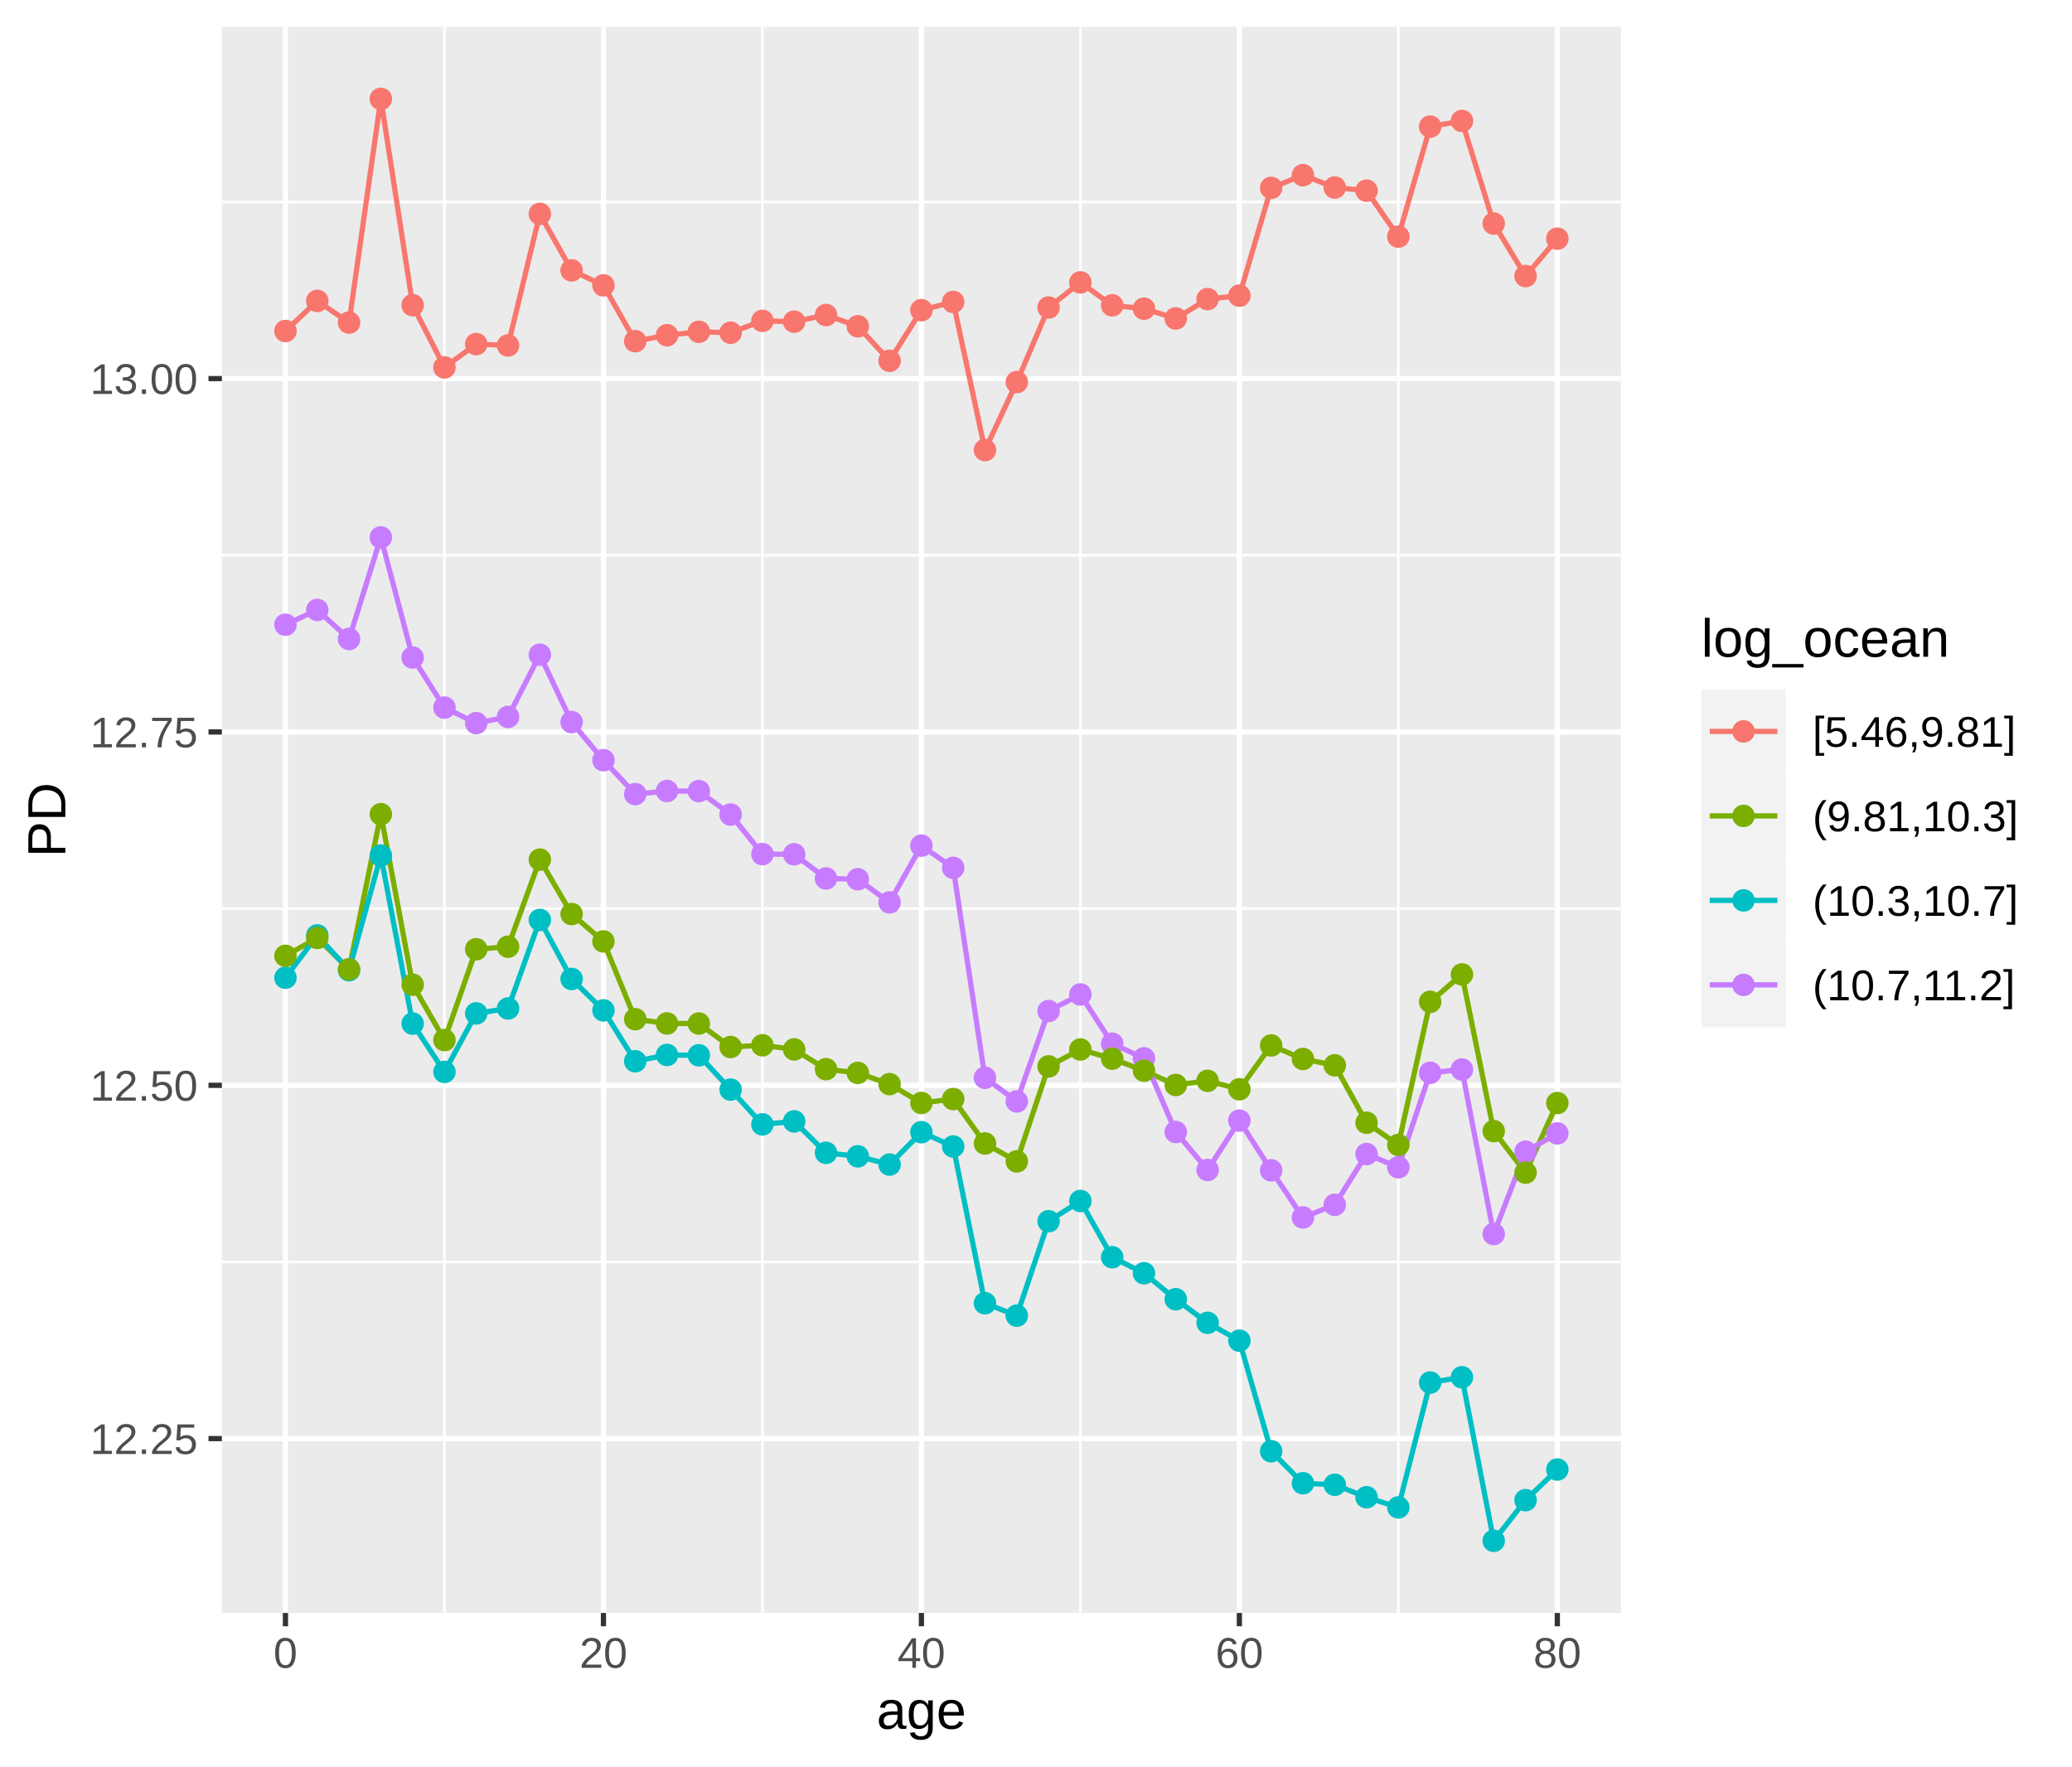
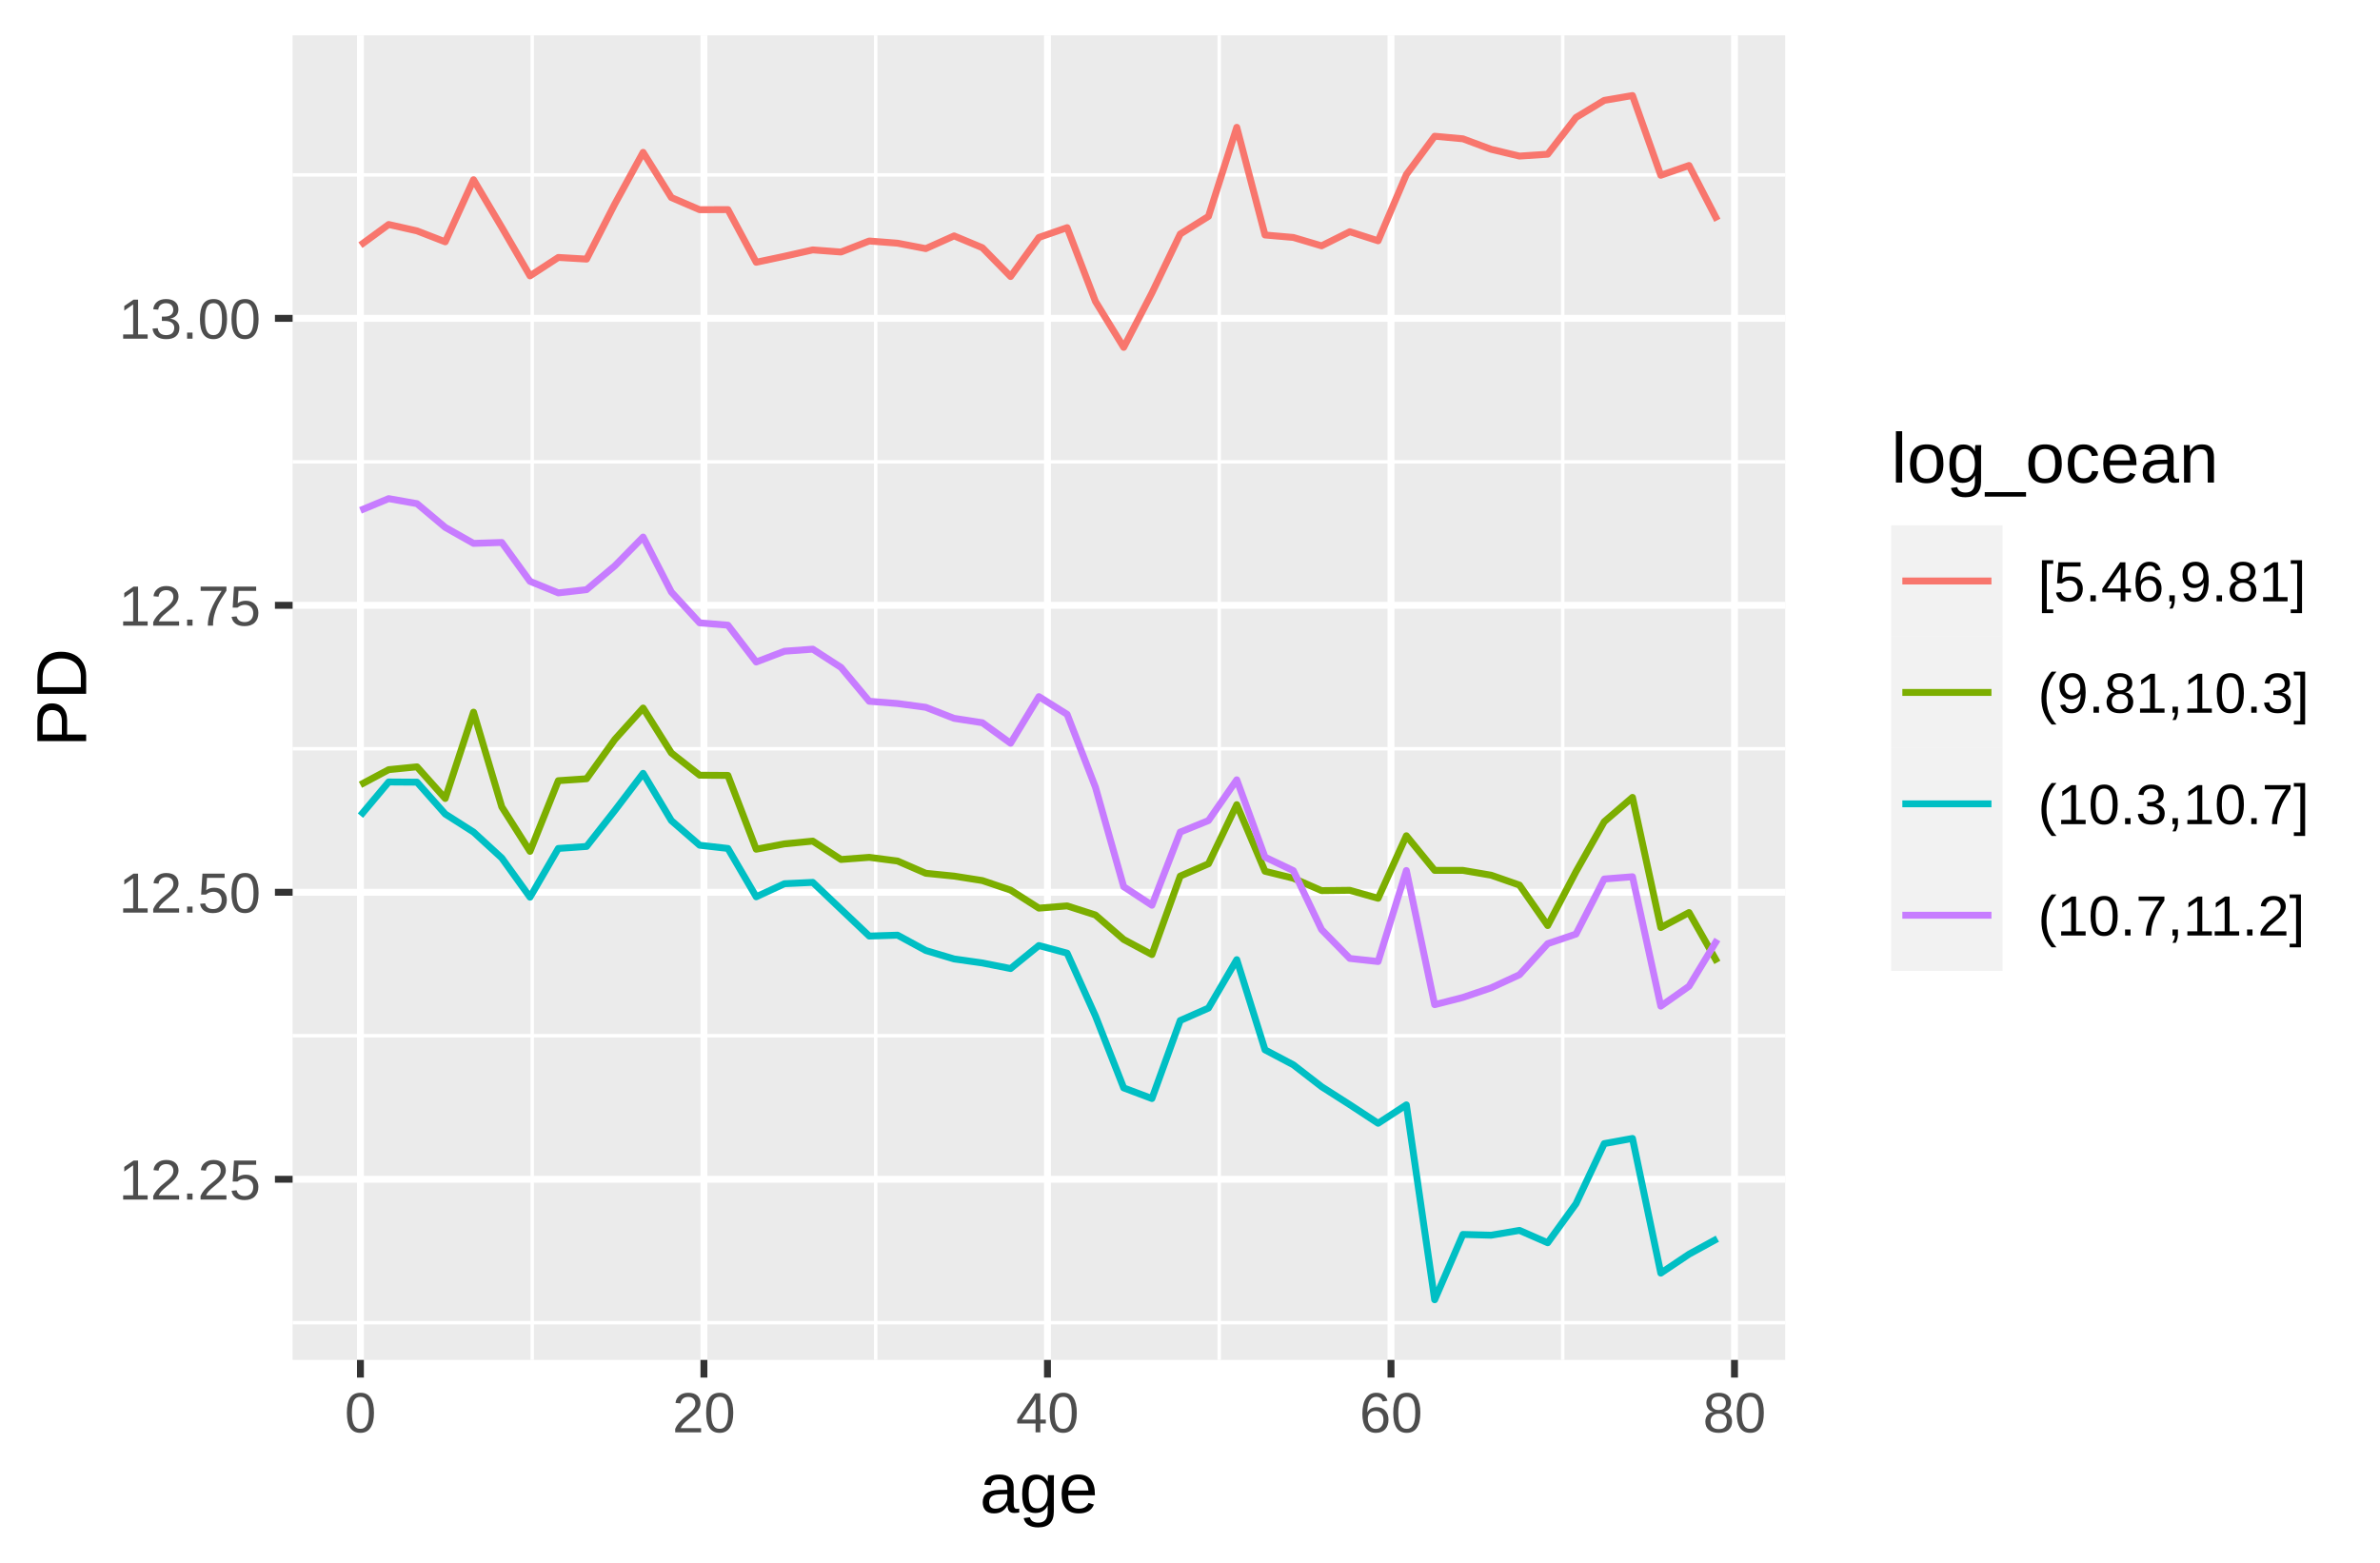
- <svg xmlns="http://www.w3.org/2000/svg" class="svglite" width="423.77pt" height="361.37pt" viewBox="0 0 423.77 361.37">
+ <svg xmlns="http://www.w3.org/2000/svg" class="svglite" width="369.11pt" height="242.43pt" viewBox="0 0 369.11 242.43">
  <defs>
    <style type="text/css">
    .svglite line, .svglite polyline, .svglite polygon, .svglite path, .svglite rect, .svglite circle {
      fill: none;
      stroke: #000000;
      stroke-linecap: round;
      stroke-linejoin: round;
      stroke-miterlimit: 10.00;
    }
    .svglite text {
      white-space: pre;
    }
  </style>
  </defs>
  <rect width="100%" height="100%" style="stroke: none; fill: #FFFFFF;" />
  <defs>
-     <clipPath id="cpMC4wMHw0MjMuNzd8MC4wMHwzNjEuMzc=">
-       <rect x="0.00" y="0.00" width="423.77" height="361.37" />
+     <clipPath id="cpMC4wMHwzNjkuMTF8MC4wMHwyNDIuNDM=">
+       <rect x="0.00" y="0.00" width="369.11" height="242.43" />
    </clipPath>
  </defs>
-   <g clip-path="url(#cpMC4wMHw0MjMuNzd8MC4wMHwzNjEuMzc=)">
-     <rect x="0" y="0.00" width="423.77" height="361.37" style="stroke-width: 1.07; stroke: #FFFFFF; fill: #FFFFFF;" />
+   <g clip-path="url(#cpMC4wMHwzNjkuMTF8MC4wMHwyNDIuNDM=)">
+     <rect x="0" y="0.00" width="369.11" height="242.43" style="stroke-width: 1.07; stroke: #FFFFFF; fill: #FFFFFF;" />
  </g>
  <defs>
-     <clipPath id="cpNDUuMzh8MzMxLjUyfDUuNDh8MzI5Ljg4">
-       <rect x="45.38" y="5.48" width="286.14" height="324.40" />
+     <clipPath id="cpNDUuMzh8Mjc2Ljg2fDUuNDh8MjEwLjkz">
+       <rect x="45.38" y="5.48" width="231.48" height="205.45" />
    </clipPath>
  </defs>
-   <g clip-path="url(#cpNDUuMzh8MzMxLjUyfDUuNDh8MzI5Ljg4)">
-     <rect x="45.38" y="5.48" width="286.14" height="324.40" style="stroke-width: 1.07; stroke: none; fill: #EBEBEB;" />
-     <polyline points="45.38,258.10 331.52,258.10 " style="stroke-width: 0.53; stroke: #FFFFFF; stroke-linecap: butt;" />
-     <polyline points="45.38,185.83 331.52,185.83 " style="stroke-width: 0.53; stroke: #FFFFFF; stroke-linecap: butt;" />
-     <polyline points="45.38,113.56 331.52,113.56 " style="stroke-width: 0.53; stroke: #FFFFFF; stroke-linecap: butt;" />
-     <polyline points="45.38,41.30 331.52,41.30 " style="stroke-width: 0.53; stroke: #FFFFFF; stroke-linecap: butt;" />
-     <polyline points="90.90,329.88 90.90,5.48 " style="stroke-width: 0.53; stroke: #FFFFFF; stroke-linecap: butt;" />
-     <polyline points="155.93,329.88 155.93,5.48 " style="stroke-width: 0.53; stroke: #FFFFFF; stroke-linecap: butt;" />
-     <polyline points="220.96,329.88 220.96,5.48 " style="stroke-width: 0.53; stroke: #FFFFFF; stroke-linecap: butt;" />
-     <polyline points="285.99,329.88 285.99,5.48 " style="stroke-width: 0.53; stroke: #FFFFFF; stroke-linecap: butt;" />
-     <polyline points="45.38,294.23 331.52,294.23 " style="stroke-width: 1.07; stroke: #FFFFFF; stroke-linecap: butt;" />
-     <polyline points="45.38,221.97 331.52,221.97 " style="stroke-width: 1.07; stroke: #FFFFFF; stroke-linecap: butt;" />
-     <polyline points="45.38,149.70 331.52,149.70 " style="stroke-width: 1.07; stroke: #FFFFFF; stroke-linecap: butt;" />
-     <polyline points="45.38,77.43 331.52,77.43 " style="stroke-width: 1.07; stroke: #FFFFFF; stroke-linecap: butt;" />
-     <polyline points="58.38,329.88 58.38,5.48 " style="stroke-width: 1.07; stroke: #FFFFFF; stroke-linecap: butt;" />
-     <polyline points="123.42,329.88 123.42,5.48 " style="stroke-width: 1.07; stroke: #FFFFFF; stroke-linecap: butt;" />
-     <polyline points="188.45,329.88 188.45,5.48 " style="stroke-width: 1.07; stroke: #FFFFFF; stroke-linecap: butt;" />
-     <polyline points="253.48,329.88 253.48,5.48 " style="stroke-width: 1.07; stroke: #FFFFFF; stroke-linecap: butt;" />
-     <polyline points="318.51,329.88 318.51,5.48 " style="stroke-width: 1.07; stroke: #FFFFFF; stroke-linecap: butt;" />
-     <polyline points="58.38,67.70 64.89,61.54 71.39,65.98 77.89,20.22 84.40,62.42 90.90,75.14 97.40,70.37 103.91,70.65 110.41,43.75 116.91,55.30 123.42,58.36 129.92,69.78 136.42,68.56 142.93,67.86 149.43,68.05 155.93,65.62 162.43,65.79 168.94,64.43 175.44,66.73 181.94,73.79 188.45,63.44 194.95,61.75 201.45,92.05 207.96,78.14 214.46,62.89 220.96,57.76 227.47,62.45 233.97,63.13 240.47,65.13 246.98,61.17 253.48,60.47 259.98,38.42 266.48,35.83 272.99,38.35 279.49,38.99 285.99,48.40 292.50,25.90 299.00,24.74 305.50,45.72 312.01,56.46 318.51,48.81 " style="stroke-width: 1.07; stroke: #F8766D; stroke-linecap: butt;" />
-     <polyline points="58.38,195.49 64.89,191.83 71.39,198.23 77.89,166.52 84.40,201.40 90.90,212.72 97.40,194.14 103.91,193.62 110.41,175.81 116.91,186.94 123.42,192.54 129.92,208.45 136.42,209.32 142.93,209.34 149.43,214.14 155.93,213.78 162.43,214.63 168.94,218.67 175.44,219.43 181.94,221.73 188.45,225.58 194.95,224.78 201.45,233.87 207.96,237.53 214.46,218.10 220.96,214.64 227.47,216.52 233.97,218.98 240.47,221.90 246.98,221.05 253.48,222.78 259.98,213.82 266.48,216.58 272.99,217.88 279.49,229.63 285.99,234.16 292.50,204.89 299.00,199.29 305.50,231.34 312.01,239.83 318.51,225.60 " style="stroke-width: 1.07; stroke: #7CAE00; stroke-linecap: butt;" />
-     <polyline points="58.38,199.96 64.89,191.31 71.39,198.44 77.89,174.98 84.40,209.35 90.90,219.23 97.40,207.26 103.91,206.25 110.41,188.15 116.91,200.22 123.42,206.64 129.92,217.05 136.42,215.76 142.93,215.83 149.43,222.85 155.93,229.96 162.43,229.35 168.94,235.78 175.44,236.49 181.94,238.18 188.45,231.56 194.95,234.48 201.45,266.54 207.96,269.08 214.46,249.77 220.96,245.63 227.47,257.13 233.97,260.40 240.47,265.72 246.98,270.55 253.48,274.20 259.98,296.81 266.48,303.36 272.99,303.67 279.49,306.22 285.99,308.30 292.50,282.76 299.00,281.68 305.50,315.13 312.01,306.82 318.51,300.55 " style="stroke-width: 1.07; stroke: #00BFC4; stroke-linecap: butt;" />
-     <polyline points="58.38,127.77 64.89,124.75 71.39,130.68 77.89,109.91 84.40,134.48 90.90,144.72 97.40,147.90 103.91,146.62 110.41,133.90 116.91,147.69 123.42,155.48 129.92,162.41 136.42,161.78 142.93,161.80 149.43,166.59 155.93,174.69 162.43,174.72 168.94,179.66 175.44,179.83 181.94,184.56 188.45,172.96 194.95,177.49 201.45,220.43 207.96,225.26 214.46,206.78 220.96,203.39 227.47,213.46 233.97,216.45 240.47,231.52 246.98,239.29 253.48,229.18 259.98,239.36 266.48,249.00 272.99,246.41 279.49,236.03 285.99,238.73 292.50,219.41 299.00,218.74 305.50,252.38 312.01,235.55 318.51,231.81 " style="stroke-width: 1.07; stroke: #C77CFF; stroke-linecap: butt;" />
-     <circle cx="58.38" cy="127.77" r="1.95" style="stroke-width: 0.71; stroke: #C77CFF; fill: #C77CFF;" />
-     <circle cx="64.89" cy="124.75" r="1.95" style="stroke-width: 0.71; stroke: #C77CFF; fill: #C77CFF;" />
-     <circle cx="71.39" cy="130.68" r="1.95" style="stroke-width: 0.71; stroke: #C77CFF; fill: #C77CFF;" />
-     <circle cx="77.89" cy="109.91" r="1.95" style="stroke-width: 0.71; stroke: #C77CFF; fill: #C77CFF;" />
-     <circle cx="84.40" cy="134.48" r="1.95" style="stroke-width: 0.71; stroke: #C77CFF; fill: #C77CFF;" />
-     <circle cx="90.90" cy="144.72" r="1.95" style="stroke-width: 0.71; stroke: #C77CFF; fill: #C77CFF;" />
-     <circle cx="97.40" cy="147.90" r="1.95" style="stroke-width: 0.71; stroke: #C77CFF; fill: #C77CFF;" />
-     <circle cx="103.91" cy="146.62" r="1.95" style="stroke-width: 0.71; stroke: #C77CFF; fill: #C77CFF;" />
-     <circle cx="110.41" cy="133.90" r="1.95" style="stroke-width: 0.71; stroke: #C77CFF; fill: #C77CFF;" />
-     <circle cx="116.91" cy="147.69" r="1.95" style="stroke-width: 0.71; stroke: #C77CFF; fill: #C77CFF;" />
-     <circle cx="123.42" cy="155.48" r="1.95" style="stroke-width: 0.71; stroke: #C77CFF; fill: #C77CFF;" />
-     <circle cx="129.92" cy="162.41" r="1.95" style="stroke-width: 0.71; stroke: #C77CFF; fill: #C77CFF;" />
-     <circle cx="136.42" cy="161.78" r="1.95" style="stroke-width: 0.71; stroke: #C77CFF; fill: #C77CFF;" />
-     <circle cx="142.93" cy="161.80" r="1.95" style="stroke-width: 0.71; stroke: #C77CFF; fill: #C77CFF;" />
-     <circle cx="149.43" cy="166.59" r="1.95" style="stroke-width: 0.71; stroke: #C77CFF; fill: #C77CFF;" />
-     <circle cx="155.93" cy="174.69" r="1.95" style="stroke-width: 0.71; stroke: #C77CFF; fill: #C77CFF;" />
-     <circle cx="162.43" cy="174.72" r="1.95" style="stroke-width: 0.71; stroke: #C77CFF; fill: #C77CFF;" />
-     <circle cx="168.94" cy="179.66" r="1.95" style="stroke-width: 0.71; stroke: #C77CFF; fill: #C77CFF;" />
-     <circle cx="175.44" cy="179.83" r="1.95" style="stroke-width: 0.71; stroke: #C77CFF; fill: #C77CFF;" />
-     <circle cx="181.94" cy="184.56" r="1.95" style="stroke-width: 0.71; stroke: #C77CFF; fill: #C77CFF;" />
-     <circle cx="188.45" cy="172.96" r="1.95" style="stroke-width: 0.71; stroke: #C77CFF; fill: #C77CFF;" />
-     <circle cx="194.95" cy="177.49" r="1.95" style="stroke-width: 0.71; stroke: #C77CFF; fill: #C77CFF;" />
-     <circle cx="201.45" cy="220.43" r="1.95" style="stroke-width: 0.71; stroke: #C77CFF; fill: #C77CFF;" />
-     <circle cx="207.96" cy="225.26" r="1.95" style="stroke-width: 0.71; stroke: #C77CFF; fill: #C77CFF;" />
-     <circle cx="214.46" cy="206.78" r="1.95" style="stroke-width: 0.71; stroke: #C77CFF; fill: #C77CFF;" />
-     <circle cx="220.96" cy="203.39" r="1.95" style="stroke-width: 0.71; stroke: #C77CFF; fill: #C77CFF;" />
-     <circle cx="227.47" cy="213.46" r="1.95" style="stroke-width: 0.71; stroke: #C77CFF; fill: #C77CFF;" />
-     <circle cx="233.97" cy="216.45" r="1.95" style="stroke-width: 0.71; stroke: #C77CFF; fill: #C77CFF;" />
-     <circle cx="240.47" cy="231.52" r="1.95" style="stroke-width: 0.71; stroke: #C77CFF; fill: #C77CFF;" />
-     <circle cx="246.98" cy="239.29" r="1.95" style="stroke-width: 0.71; stroke: #C77CFF; fill: #C77CFF;" />
-     <circle cx="253.48" cy="229.18" r="1.95" style="stroke-width: 0.71; stroke: #C77CFF; fill: #C77CFF;" />
-     <circle cx="259.98" cy="239.36" r="1.95" style="stroke-width: 0.71; stroke: #C77CFF; fill: #C77CFF;" />
-     <circle cx="266.48" cy="249.00" r="1.95" style="stroke-width: 0.71; stroke: #C77CFF; fill: #C77CFF;" />
-     <circle cx="272.99" cy="246.41" r="1.95" style="stroke-width: 0.71; stroke: #C77CFF; fill: #C77CFF;" />
-     <circle cx="279.49" cy="236.03" r="1.95" style="stroke-width: 0.71; stroke: #C77CFF; fill: #C77CFF;" />
-     <circle cx="285.99" cy="238.73" r="1.95" style="stroke-width: 0.71; stroke: #C77CFF; fill: #C77CFF;" />
-     <circle cx="292.50" cy="219.41" r="1.95" style="stroke-width: 0.71; stroke: #C77CFF; fill: #C77CFF;" />
-     <circle cx="299.00" cy="218.74" r="1.95" style="stroke-width: 0.71; stroke: #C77CFF; fill: #C77CFF;" />
-     <circle cx="305.50" cy="252.38" r="1.95" style="stroke-width: 0.71; stroke: #C77CFF; fill: #C77CFF;" />
-     <circle cx="312.01" cy="235.55" r="1.95" style="stroke-width: 0.71; stroke: #C77CFF; fill: #C77CFF;" />
-     <circle cx="318.51" cy="231.81" r="1.95" style="stroke-width: 0.71; stroke: #C77CFF; fill: #C77CFF;" />
-     <circle cx="58.38" cy="199.96" r="1.95" style="stroke-width: 0.71; stroke: #00BFC4; fill: #00BFC4;" />
-     <circle cx="64.89" cy="191.31" r="1.95" style="stroke-width: 0.71; stroke: #00BFC4; fill: #00BFC4;" />
-     <circle cx="71.39" cy="198.44" r="1.95" style="stroke-width: 0.71; stroke: #00BFC4; fill: #00BFC4;" />
-     <circle cx="77.89" cy="174.98" r="1.95" style="stroke-width: 0.71; stroke: #00BFC4; fill: #00BFC4;" />
-     <circle cx="84.40" cy="209.35" r="1.95" style="stroke-width: 0.71; stroke: #00BFC4; fill: #00BFC4;" />
-     <circle cx="90.90" cy="219.23" r="1.95" style="stroke-width: 0.71; stroke: #00BFC4; fill: #00BFC4;" />
-     <circle cx="97.40" cy="207.26" r="1.95" style="stroke-width: 0.71; stroke: #00BFC4; fill: #00BFC4;" />
-     <circle cx="103.91" cy="206.25" r="1.95" style="stroke-width: 0.71; stroke: #00BFC4; fill: #00BFC4;" />
-     <circle cx="110.41" cy="188.15" r="1.95" style="stroke-width: 0.71; stroke: #00BFC4; fill: #00BFC4;" />
-     <circle cx="116.91" cy="200.22" r="1.95" style="stroke-width: 0.71; stroke: #00BFC4; fill: #00BFC4;" />
-     <circle cx="123.42" cy="206.64" r="1.95" style="stroke-width: 0.71; stroke: #00BFC4; fill: #00BFC4;" />
-     <circle cx="129.92" cy="217.05" r="1.95" style="stroke-width: 0.71; stroke: #00BFC4; fill: #00BFC4;" />
-     <circle cx="136.42" cy="215.76" r="1.95" style="stroke-width: 0.71; stroke: #00BFC4; fill: #00BFC4;" />
-     <circle cx="142.93" cy="215.83" r="1.95" style="stroke-width: 0.71; stroke: #00BFC4; fill: #00BFC4;" />
-     <circle cx="149.43" cy="222.85" r="1.95" style="stroke-width: 0.71; stroke: #00BFC4; fill: #00BFC4;" />
-     <circle cx="155.93" cy="229.96" r="1.95" style="stroke-width: 0.71; stroke: #00BFC4; fill: #00BFC4;" />
-     <circle cx="162.43" cy="229.35" r="1.95" style="stroke-width: 0.71; stroke: #00BFC4; fill: #00BFC4;" />
-     <circle cx="168.94" cy="235.78" r="1.95" style="stroke-width: 0.71; stroke: #00BFC4; fill: #00BFC4;" />
-     <circle cx="175.44" cy="236.49" r="1.95" style="stroke-width: 0.71; stroke: #00BFC4; fill: #00BFC4;" />
-     <circle cx="181.94" cy="238.18" r="1.95" style="stroke-width: 0.71; stroke: #00BFC4; fill: #00BFC4;" />
-     <circle cx="188.45" cy="231.56" r="1.95" style="stroke-width: 0.71; stroke: #00BFC4; fill: #00BFC4;" />
-     <circle cx="194.95" cy="234.48" r="1.95" style="stroke-width: 0.71; stroke: #00BFC4; fill: #00BFC4;" />
-     <circle cx="201.45" cy="266.54" r="1.95" style="stroke-width: 0.71; stroke: #00BFC4; fill: #00BFC4;" />
-     <circle cx="207.96" cy="269.08" r="1.95" style="stroke-width: 0.71; stroke: #00BFC4; fill: #00BFC4;" />
-     <circle cx="214.46" cy="249.77" r="1.95" style="stroke-width: 0.71; stroke: #00BFC4; fill: #00BFC4;" />
-     <circle cx="220.96" cy="245.63" r="1.95" style="stroke-width: 0.71; stroke: #00BFC4; fill: #00BFC4;" />
-     <circle cx="227.47" cy="257.13" r="1.95" style="stroke-width: 0.71; stroke: #00BFC4; fill: #00BFC4;" />
-     <circle cx="233.97" cy="260.40" r="1.95" style="stroke-width: 0.71; stroke: #00BFC4; fill: #00BFC4;" />
-     <circle cx="240.47" cy="265.72" r="1.95" style="stroke-width: 0.71; stroke: #00BFC4; fill: #00BFC4;" />
-     <circle cx="246.98" cy="270.55" r="1.95" style="stroke-width: 0.71; stroke: #00BFC4; fill: #00BFC4;" />
-     <circle cx="253.48" cy="274.20" r="1.95" style="stroke-width: 0.71; stroke: #00BFC4; fill: #00BFC4;" />
-     <circle cx="259.98" cy="296.81" r="1.95" style="stroke-width: 0.71; stroke: #00BFC4; fill: #00BFC4;" />
-     <circle cx="266.48" cy="303.36" r="1.95" style="stroke-width: 0.71; stroke: #00BFC4; fill: #00BFC4;" />
-     <circle cx="272.99" cy="303.67" r="1.95" style="stroke-width: 0.71; stroke: #00BFC4; fill: #00BFC4;" />
-     <circle cx="279.49" cy="306.22" r="1.95" style="stroke-width: 0.71; stroke: #00BFC4; fill: #00BFC4;" />
-     <circle cx="285.99" cy="308.30" r="1.95" style="stroke-width: 0.71; stroke: #00BFC4; fill: #00BFC4;" />
-     <circle cx="292.50" cy="282.76" r="1.95" style="stroke-width: 0.71; stroke: #00BFC4; fill: #00BFC4;" />
-     <circle cx="299.00" cy="281.68" r="1.95" style="stroke-width: 0.71; stroke: #00BFC4; fill: #00BFC4;" />
-     <circle cx="305.50" cy="315.13" r="1.95" style="stroke-width: 0.71; stroke: #00BFC4; fill: #00BFC4;" />
-     <circle cx="312.01" cy="306.82" r="1.95" style="stroke-width: 0.71; stroke: #00BFC4; fill: #00BFC4;" />
-     <circle cx="318.51" cy="300.55" r="1.95" style="stroke-width: 0.71; stroke: #00BFC4; fill: #00BFC4;" />
-     <circle cx="58.38" cy="67.70" r="1.95" style="stroke-width: 0.71; stroke: #F8766D; fill: #F8766D;" />
-     <circle cx="64.89" cy="61.54" r="1.95" style="stroke-width: 0.71; stroke: #F8766D; fill: #F8766D;" />
-     <circle cx="71.39" cy="65.98" r="1.95" style="stroke-width: 0.71; stroke: #F8766D; fill: #F8766D;" />
-     <circle cx="77.89" cy="20.22" r="1.95" style="stroke-width: 0.71; stroke: #F8766D; fill: #F8766D;" />
-     <circle cx="84.40" cy="62.42" r="1.95" style="stroke-width: 0.71; stroke: #F8766D; fill: #F8766D;" />
-     <circle cx="90.90" cy="75.14" r="1.95" style="stroke-width: 0.71; stroke: #F8766D; fill: #F8766D;" />
-     <circle cx="97.40" cy="70.37" r="1.95" style="stroke-width: 0.71; stroke: #F8766D; fill: #F8766D;" />
-     <circle cx="103.91" cy="70.65" r="1.95" style="stroke-width: 0.71; stroke: #F8766D; fill: #F8766D;" />
-     <circle cx="110.41" cy="43.75" r="1.95" style="stroke-width: 0.71; stroke: #F8766D; fill: #F8766D;" />
-     <circle cx="116.91" cy="55.30" r="1.95" style="stroke-width: 0.71; stroke: #F8766D; fill: #F8766D;" />
-     <circle cx="123.42" cy="58.36" r="1.95" style="stroke-width: 0.71; stroke: #F8766D; fill: #F8766D;" />
-     <circle cx="129.92" cy="69.78" r="1.95" style="stroke-width: 0.71; stroke: #F8766D; fill: #F8766D;" />
-     <circle cx="136.42" cy="68.56" r="1.95" style="stroke-width: 0.71; stroke: #F8766D; fill: #F8766D;" />
-     <circle cx="142.93" cy="67.86" r="1.95" style="stroke-width: 0.71; stroke: #F8766D; fill: #F8766D;" />
-     <circle cx="149.43" cy="68.05" r="1.95" style="stroke-width: 0.71; stroke: #F8766D; fill: #F8766D;" />
-     <circle cx="155.93" cy="65.62" r="1.95" style="stroke-width: 0.71; stroke: #F8766D; fill: #F8766D;" />
-     <circle cx="162.43" cy="65.79" r="1.95" style="stroke-width: 0.71; stroke: #F8766D; fill: #F8766D;" />
-     <circle cx="168.94" cy="64.43" r="1.95" style="stroke-width: 0.71; stroke: #F8766D; fill: #F8766D;" />
-     <circle cx="175.44" cy="66.73" r="1.95" style="stroke-width: 0.71; stroke: #F8766D; fill: #F8766D;" />
-     <circle cx="181.94" cy="73.79" r="1.95" style="stroke-width: 0.71; stroke: #F8766D; fill: #F8766D;" />
-     <circle cx="188.45" cy="63.44" r="1.95" style="stroke-width: 0.71; stroke: #F8766D; fill: #F8766D;" />
-     <circle cx="194.95" cy="61.75" r="1.95" style="stroke-width: 0.71; stroke: #F8766D; fill: #F8766D;" />
-     <circle cx="201.45" cy="92.05" r="1.95" style="stroke-width: 0.71; stroke: #F8766D; fill: #F8766D;" />
-     <circle cx="207.96" cy="78.14" r="1.95" style="stroke-width: 0.71; stroke: #F8766D; fill: #F8766D;" />
-     <circle cx="214.46" cy="62.89" r="1.95" style="stroke-width: 0.71; stroke: #F8766D; fill: #F8766D;" />
-     <circle cx="220.96" cy="57.76" r="1.95" style="stroke-width: 0.71; stroke: #F8766D; fill: #F8766D;" />
-     <circle cx="227.47" cy="62.45" r="1.95" style="stroke-width: 0.71; stroke: #F8766D; fill: #F8766D;" />
-     <circle cx="233.97" cy="63.13" r="1.95" style="stroke-width: 0.71; stroke: #F8766D; fill: #F8766D;" />
-     <circle cx="240.47" cy="65.13" r="1.95" style="stroke-width: 0.71; stroke: #F8766D; fill: #F8766D;" />
-     <circle cx="246.98" cy="61.17" r="1.95" style="stroke-width: 0.71; stroke: #F8766D; fill: #F8766D;" />
-     <circle cx="253.48" cy="60.47" r="1.95" style="stroke-width: 0.71; stroke: #F8766D; fill: #F8766D;" />
-     <circle cx="259.98" cy="38.42" r="1.95" style="stroke-width: 0.71; stroke: #F8766D; fill: #F8766D;" />
-     <circle cx="266.48" cy="35.83" r="1.95" style="stroke-width: 0.71; stroke: #F8766D; fill: #F8766D;" />
-     <circle cx="272.99" cy="38.35" r="1.95" style="stroke-width: 0.71; stroke: #F8766D; fill: #F8766D;" />
-     <circle cx="279.49" cy="38.99" r="1.95" style="stroke-width: 0.71; stroke: #F8766D; fill: #F8766D;" />
-     <circle cx="285.99" cy="48.40" r="1.95" style="stroke-width: 0.71; stroke: #F8766D; fill: #F8766D;" />
-     <circle cx="292.50" cy="25.90" r="1.95" style="stroke-width: 0.71; stroke: #F8766D; fill: #F8766D;" />
-     <circle cx="299.00" cy="24.74" r="1.95" style="stroke-width: 0.71; stroke: #F8766D; fill: #F8766D;" />
-     <circle cx="305.50" cy="45.72" r="1.95" style="stroke-width: 0.71; stroke: #F8766D; fill: #F8766D;" />
-     <circle cx="312.01" cy="56.46" r="1.95" style="stroke-width: 0.71; stroke: #F8766D; fill: #F8766D;" />
-     <circle cx="318.51" cy="48.81" r="1.95" style="stroke-width: 0.71; stroke: #F8766D; fill: #F8766D;" />
-     <circle cx="58.38" cy="195.49" r="1.95" style="stroke-width: 0.71; stroke: #7CAE00; fill: #7CAE00;" />
-     <circle cx="64.89" cy="191.83" r="1.95" style="stroke-width: 0.71; stroke: #7CAE00; fill: #7CAE00;" />
-     <circle cx="71.39" cy="198.23" r="1.95" style="stroke-width: 0.71; stroke: #7CAE00; fill: #7CAE00;" />
-     <circle cx="77.89" cy="166.52" r="1.95" style="stroke-width: 0.71; stroke: #7CAE00; fill: #7CAE00;" />
-     <circle cx="84.40" cy="201.40" r="1.95" style="stroke-width: 0.71; stroke: #7CAE00; fill: #7CAE00;" />
-     <circle cx="90.90" cy="212.72" r="1.95" style="stroke-width: 0.71; stroke: #7CAE00; fill: #7CAE00;" />
-     <circle cx="97.40" cy="194.14" r="1.95" style="stroke-width: 0.71; stroke: #7CAE00; fill: #7CAE00;" />
-     <circle cx="103.91" cy="193.62" r="1.95" style="stroke-width: 0.71; stroke: #7CAE00; fill: #7CAE00;" />
-     <circle cx="110.41" cy="175.81" r="1.95" style="stroke-width: 0.71; stroke: #7CAE00; fill: #7CAE00;" />
-     <circle cx="116.91" cy="186.94" r="1.95" style="stroke-width: 0.71; stroke: #7CAE00; fill: #7CAE00;" />
-     <circle cx="123.42" cy="192.54" r="1.95" style="stroke-width: 0.71; stroke: #7CAE00; fill: #7CAE00;" />
-     <circle cx="129.92" cy="208.45" r="1.95" style="stroke-width: 0.71; stroke: #7CAE00; fill: #7CAE00;" />
-     <circle cx="136.42" cy="209.32" r="1.95" style="stroke-width: 0.71; stroke: #7CAE00; fill: #7CAE00;" />
-     <circle cx="142.93" cy="209.34" r="1.95" style="stroke-width: 0.71; stroke: #7CAE00; fill: #7CAE00;" />
-     <circle cx="149.43" cy="214.14" r="1.95" style="stroke-width: 0.71; stroke: #7CAE00; fill: #7CAE00;" />
-     <circle cx="155.93" cy="213.78" r="1.95" style="stroke-width: 0.71; stroke: #7CAE00; fill: #7CAE00;" />
-     <circle cx="162.43" cy="214.63" r="1.95" style="stroke-width: 0.71; stroke: #7CAE00; fill: #7CAE00;" />
-     <circle cx="168.94" cy="218.67" r="1.95" style="stroke-width: 0.71; stroke: #7CAE00; fill: #7CAE00;" />
-     <circle cx="175.44" cy="219.43" r="1.95" style="stroke-width: 0.71; stroke: #7CAE00; fill: #7CAE00;" />
-     <circle cx="181.94" cy="221.73" r="1.95" style="stroke-width: 0.71; stroke: #7CAE00; fill: #7CAE00;" />
-     <circle cx="188.45" cy="225.58" r="1.95" style="stroke-width: 0.71; stroke: #7CAE00; fill: #7CAE00;" />
-     <circle cx="194.95" cy="224.78" r="1.95" style="stroke-width: 0.71; stroke: #7CAE00; fill: #7CAE00;" />
-     <circle cx="201.45" cy="233.87" r="1.95" style="stroke-width: 0.71; stroke: #7CAE00; fill: #7CAE00;" />
-     <circle cx="207.96" cy="237.53" r="1.95" style="stroke-width: 0.71; stroke: #7CAE00; fill: #7CAE00;" />
-     <circle cx="214.46" cy="218.10" r="1.95" style="stroke-width: 0.71; stroke: #7CAE00; fill: #7CAE00;" />
-     <circle cx="220.96" cy="214.64" r="1.95" style="stroke-width: 0.71; stroke: #7CAE00; fill: #7CAE00;" />
-     <circle cx="227.47" cy="216.52" r="1.95" style="stroke-width: 0.71; stroke: #7CAE00; fill: #7CAE00;" />
-     <circle cx="233.97" cy="218.98" r="1.95" style="stroke-width: 0.71; stroke: #7CAE00; fill: #7CAE00;" />
-     <circle cx="240.47" cy="221.90" r="1.95" style="stroke-width: 0.71; stroke: #7CAE00; fill: #7CAE00;" />
-     <circle cx="246.98" cy="221.05" r="1.95" style="stroke-width: 0.71; stroke: #7CAE00; fill: #7CAE00;" />
-     <circle cx="253.48" cy="222.78" r="1.95" style="stroke-width: 0.71; stroke: #7CAE00; fill: #7CAE00;" />
-     <circle cx="259.98" cy="213.82" r="1.95" style="stroke-width: 0.71; stroke: #7CAE00; fill: #7CAE00;" />
-     <circle cx="266.48" cy="216.58" r="1.95" style="stroke-width: 0.71; stroke: #7CAE00; fill: #7CAE00;" />
-     <circle cx="272.99" cy="217.88" r="1.95" style="stroke-width: 0.71; stroke: #7CAE00; fill: #7CAE00;" />
-     <circle cx="279.49" cy="229.63" r="1.95" style="stroke-width: 0.71; stroke: #7CAE00; fill: #7CAE00;" />
-     <circle cx="285.99" cy="234.16" r="1.95" style="stroke-width: 0.71; stroke: #7CAE00; fill: #7CAE00;" />
-     <circle cx="292.50" cy="204.89" r="1.95" style="stroke-width: 0.71; stroke: #7CAE00; fill: #7CAE00;" />
-     <circle cx="299.00" cy="199.29" r="1.95" style="stroke-width: 0.71; stroke: #7CAE00; fill: #7CAE00;" />
-     <circle cx="305.50" cy="231.34" r="1.95" style="stroke-width: 0.71; stroke: #7CAE00; fill: #7CAE00;" />
-     <circle cx="312.01" cy="239.83" r="1.95" style="stroke-width: 0.71; stroke: #7CAE00; fill: #7CAE00;" />
-     <circle cx="318.51" cy="225.60" r="1.95" style="stroke-width: 0.71; stroke: #7CAE00; fill: #7CAE00;" />
+   <g clip-path="url(#cpNDUuMzh8Mjc2Ljg2fDUuNDh8MjEwLjkz)">
+     <rect x="45.38" y="5.48" width="231.48" height="205.45" style="stroke-width: 1.07; stroke: none; fill: #EBEBEB;" />
+     <polyline points="45.38,205.16 276.86,205.16 " style="stroke-width: 0.53; stroke: #FFFFFF; stroke-linecap: butt;" />
+     <polyline points="45.38,160.65 276.86,160.65 " style="stroke-width: 0.53; stroke: #FFFFFF; stroke-linecap: butt;" />
+     <polyline points="45.38,116.14 276.86,116.14 " style="stroke-width: 0.53; stroke: #FFFFFF; stroke-linecap: butt;" />
+     <polyline points="45.38,71.64 276.86,71.64 " style="stroke-width: 0.53; stroke: #FFFFFF; stroke-linecap: butt;" />
+     <polyline points="45.38,27.13 276.86,27.13 " style="stroke-width: 0.53; stroke: #FFFFFF; stroke-linecap: butt;" />
+     <polyline points="82.54,210.93 82.54,5.48 " style="stroke-width: 0.53; stroke: #FFFFFF; stroke-linecap: butt;" />
+     <polyline points="135.81,210.93 135.81,5.48 " style="stroke-width: 0.53; stroke: #FFFFFF; stroke-linecap: butt;" />
+     <polyline points="189.09,210.93 189.09,5.48 " style="stroke-width: 0.53; stroke: #FFFFFF; stroke-linecap: butt;" />
+     <polyline points="242.36,210.93 242.36,5.48 " style="stroke-width: 0.53; stroke: #FFFFFF; stroke-linecap: butt;" />
+     <polyline points="45.38,182.91 276.86,182.91 " style="stroke-width: 1.07; stroke: #FFFFFF; stroke-linecap: butt;" />
+     <polyline points="45.38,138.40 276.86,138.40 " style="stroke-width: 1.07; stroke: #FFFFFF; stroke-linecap: butt;" />
+     <polyline points="45.38,93.89 276.86,93.89 " style="stroke-width: 1.07; stroke: #FFFFFF; stroke-linecap: butt;" />
+     <polyline points="45.38,49.38 276.86,49.38 " style="stroke-width: 1.07; stroke: #FFFFFF; stroke-linecap: butt;" />
+     <polyline points="55.90,210.93 55.90,5.48 " style="stroke-width: 1.07; stroke: #FFFFFF; stroke-linecap: butt;" />
+     <polyline points="109.17,210.93 109.17,5.48 " style="stroke-width: 1.07; stroke: #FFFFFF; stroke-linecap: butt;" />
+     <polyline points="162.45,210.93 162.45,5.48 " style="stroke-width: 1.07; stroke: #FFFFFF; stroke-linecap: butt;" />
+     <polyline points="215.73,210.93 215.73,5.48 " style="stroke-width: 1.07; stroke: #FFFFFF; stroke-linecap: butt;" />
+     <polyline points="269.00,210.93 269.00,5.48 " style="stroke-width: 1.07; stroke: #FFFFFF; stroke-linecap: butt;" />
+     <polyline points="55.90,38.03 60.28,34.82 64.67,35.81 69.05,37.51 73.44,27.88 77.82,35.26 82.20,42.79 86.59,39.93 90.97,40.19 95.36,31.62 99.74,23.63 104.12,30.64 108.51,32.53 112.89,32.51 117.28,40.68 121.66,39.75 126.05,38.76 130.43,39.09 134.81,37.38 139.20,37.72 143.58,38.56 147.97,36.59 152.35,38.42 156.73,42.89 161.12,36.83 165.50,35.31 169.89,46.75 174.27,53.88 178.65,45.44 183.04,36.30 187.42,33.56 191.81,19.75 196.19,36.45 200.58,36.83 204.96,38.13 209.34,35.94 213.73,37.35 218.11,27.07 222.50,21.13 226.88,21.53 231.26,23.16 235.65,24.21 240.03,23.92 244.42,18.22 248.80,15.57 253.18,14.82 257.57,27.19 261.95,25.67 266.34,34.17 " style="stroke-width: 1.07; stroke: #F8766D; stroke-linecap: butt;" />
+     <polyline points="55.90,121.72 60.28,119.38 64.67,118.94 69.05,123.85 73.44,110.46 77.82,125.15 82.20,132.05 86.59,121.09 90.97,120.79 95.36,114.68 99.74,109.82 104.12,116.79 108.51,120.24 112.89,120.27 117.28,131.72 121.66,130.89 126.05,130.46 130.43,133.31 134.81,132.98 139.20,133.55 143.58,135.45 147.97,135.89 152.35,136.58 156.73,138.06 161.12,140.86 165.50,140.51 169.89,141.92 174.27,145.72 178.65,148.06 183.04,135.89 187.42,133.98 191.81,124.81 196.19,135.14 200.58,136.22 204.96,138.14 209.34,138.09 213.73,139.33 218.11,129.63 222.50,135.00 226.88,135.00 231.26,135.75 235.65,137.28 240.03,143.56 244.42,135.19 248.80,127.45 253.18,123.68 257.57,143.87 261.95,141.54 266.34,149.27 " style="stroke-width: 1.07; stroke: #7CAE00; stroke-linecap: butt;" />
+     <polyline points="55.90,126.51 60.28,121.29 64.67,121.32 69.05,126.26 73.44,129.06 77.82,133.08 82.20,139.16 86.59,131.60 90.97,131.29 95.36,125.70 99.74,119.95 104.12,127.28 108.51,131.10 112.89,131.60 117.28,139.10 121.66,137.07 126.05,136.86 130.43,141.03 134.81,145.19 139.20,145.05 143.58,147.43 147.97,148.74 152.35,149.36 156.73,150.23 161.12,146.66 165.50,147.84 169.89,157.58 174.27,168.74 178.65,170.39 183.04,158.29 187.42,156.36 191.81,148.85 196.19,162.84 200.58,165.16 204.96,168.55 209.34,171.35 213.73,174.23 218.11,171.37 222.50,201.60 226.88,191.47 231.26,191.59 235.65,190.84 240.03,192.76 244.42,186.70 248.80,177.38 253.18,176.58 257.57,197.47 261.95,194.53 266.34,192.13 " style="stroke-width: 1.07; stroke: #00BFC4; stroke-linecap: butt;" />
+     <polyline points="55.90,79.16 60.28,77.34 64.67,78.12 69.05,81.80 73.44,84.28 77.82,84.14 82.20,90.17 86.59,91.96 90.97,91.46 95.36,87.76 99.74,83.30 104.12,91.83 108.51,96.61 112.89,96.97 117.28,102.68 121.66,101.01 126.05,100.69 130.43,103.52 134.81,108.77 139.20,109.12 143.58,109.71 147.97,111.42 152.35,112.10 156.73,115.28 161.12,108.05 165.50,110.80 169.89,122.10 174.27,137.53 178.65,140.41 183.04,129.06 187.42,127.27 191.81,120.95 196.19,132.95 200.58,135.04 204.96,144.18 209.34,148.66 213.73,149.14 218.11,135.02 222.50,155.83 226.88,154.71 231.26,153.22 235.65,151.19 240.03,146.37 244.42,144.88 248.80,136.34 253.18,135.99 257.57,156.06 261.95,152.97 266.34,145.73 " style="stroke-width: 1.07; stroke: #C77CFF; stroke-linecap: butt;" />
  </g>
-   <g clip-path="url(#cpMC4wMHw0MjMuNzd8MC4wMHwzNjEuMzc=)">
-     <text x="40.45" y="297.38" text-anchor="end" style="font-size: 8.80px;fill: #4D4D4D; font-family: &quot;Arial&quot;;" textLength="22.03px" lengthAdjust="spacingAndGlyphs">12.25</text>
-     <text x="40.45" y="225.12" text-anchor="end" style="font-size: 8.80px;fill: #4D4D4D; font-family: &quot;Arial&quot;;" textLength="22.03px" lengthAdjust="spacingAndGlyphs">12.50</text>
-     <text x="40.45" y="152.85" text-anchor="end" style="font-size: 8.80px;fill: #4D4D4D; font-family: &quot;Arial&quot;;" textLength="22.03px" lengthAdjust="spacingAndGlyphs">12.75</text>
-     <text x="40.45" y="80.58" text-anchor="end" style="font-size: 8.80px;fill: #4D4D4D; font-family: &quot;Arial&quot;;" textLength="22.03px" lengthAdjust="spacingAndGlyphs">13.00</text>
-     <polyline points="42.64,294.23 45.38,294.23 " style="stroke-width: 1.07; stroke: #333333; stroke-linecap: butt;" />
-     <polyline points="42.64,221.97 45.38,221.97 " style="stroke-width: 1.07; stroke: #333333; stroke-linecap: butt;" />
-     <polyline points="42.64,149.70 45.38,149.70 " style="stroke-width: 1.07; stroke: #333333; stroke-linecap: butt;" />
-     <polyline points="42.64,77.43 45.38,77.43 " style="stroke-width: 1.07; stroke: #333333; stroke-linecap: butt;" />
-     <polyline points="58.38,332.61 58.38,329.88 " style="stroke-width: 1.07; stroke: #333333; stroke-linecap: butt;" />
-     <polyline points="123.42,332.61 123.42,329.88 " style="stroke-width: 1.07; stroke: #333333; stroke-linecap: butt;" />
-     <polyline points="188.45,332.61 188.45,329.88 " style="stroke-width: 1.07; stroke: #333333; stroke-linecap: butt;" />
-     <polyline points="253.48,332.61 253.48,329.88 " style="stroke-width: 1.07; stroke: #333333; stroke-linecap: butt;" />
-     <polyline points="318.51,332.61 318.51,329.88 " style="stroke-width: 1.07; stroke: #333333; stroke-linecap: butt;" />
-     <text x="58.38" y="341.11" text-anchor="middle" style="font-size: 8.80px;fill: #4D4D4D; font-family: &quot;Arial&quot;;" textLength="4.90px" lengthAdjust="spacingAndGlyphs">0</text>
-     <text x="123.42" y="341.11" text-anchor="middle" style="font-size: 8.80px;fill: #4D4D4D; font-family: &quot;Arial&quot;;" textLength="9.79px" lengthAdjust="spacingAndGlyphs">20</text>
-     <text x="188.45" y="341.11" text-anchor="middle" style="font-size: 8.80px;fill: #4D4D4D; font-family: &quot;Arial&quot;;" textLength="9.79px" lengthAdjust="spacingAndGlyphs">40</text>
-     <text x="253.48" y="341.11" text-anchor="middle" style="font-size: 8.80px;fill: #4D4D4D; font-family: &quot;Arial&quot;;" textLength="9.79px" lengthAdjust="spacingAndGlyphs">60</text>
-     <text x="318.51" y="341.11" text-anchor="middle" style="font-size: 8.80px;fill: #4D4D4D; font-family: &quot;Arial&quot;;" textLength="9.79px" lengthAdjust="spacingAndGlyphs">80</text>
-     <text x="188.45" y="353.57" text-anchor="middle" style="font-size: 11.00px; font-family: &quot;Arial&quot;;" textLength="18.36px" lengthAdjust="spacingAndGlyphs">age</text>
-     <text transform="translate(13.36,167.68) rotate(-90)" text-anchor="middle" style="font-size: 11.00px; font-family: &quot;Arial&quot;;" textLength="15.28px" lengthAdjust="spacingAndGlyphs">PD</text>
-     <rect x="342.48" y="119.80" width="75.82" height="95.75" style="stroke-width: 1.07; stroke: none; fill: #FFFFFF;" />
-     <text x="347.95" y="134.32" style="font-size: 11.00px; font-family: &quot;Arial&quot;;" textLength="50.78px" lengthAdjust="spacingAndGlyphs">log_ocean</text>
-     <rect x="347.95" y="140.95" width="17.28" height="17.28" style="stroke-width: 1.07; stroke: none; fill: #F2F2F2;" />
-     <line x1="349.68" y1="149.59" x2="363.51" y2="149.59" style="stroke-width: 1.07; stroke: #F8766D; stroke-linecap: butt;" />
-     <circle cx="356.59" cy="149.59" r="1.95" style="stroke-width: 0.71; stroke: #F8766D; fill: #F8766D;" />
-     <rect x="347.95" y="158.23" width="17.28" height="17.28" style="stroke-width: 1.07; stroke: none; fill: #F2F2F2;" />
-     <line x1="349.68" y1="166.87" x2="363.51" y2="166.87" style="stroke-width: 1.07; stroke: #7CAE00; stroke-linecap: butt;" />
-     <circle cx="356.59" cy="166.87" r="1.95" style="stroke-width: 0.71; stroke: #7CAE00; fill: #7CAE00;" />
-     <rect x="347.95" y="175.51" width="17.28" height="17.28" style="stroke-width: 1.07; stroke: none; fill: #F2F2F2;" />
-     <line x1="349.68" y1="184.15" x2="363.51" y2="184.15" style="stroke-width: 1.07; stroke: #00BFC4; stroke-linecap: butt;" />
-     <circle cx="356.59" cy="184.15" r="1.95" style="stroke-width: 0.71; stroke: #00BFC4; fill: #00BFC4;" />
-     <rect x="347.95" y="192.79" width="17.28" height="17.28" style="stroke-width: 1.07; stroke: none; fill: #F2F2F2;" />
-     <line x1="349.68" y1="201.43" x2="363.51" y2="201.43" style="stroke-width: 1.07; stroke: #C77CFF; stroke-linecap: butt;" />
-     <circle cx="356.59" cy="201.43" r="1.95" style="stroke-width: 0.71; stroke: #C77CFF; fill: #C77CFF;" />
-     <text x="370.71" y="152.74" style="font-size: 8.80px; font-family: &quot;Arial&quot;;" textLength="41.62px" lengthAdjust="spacingAndGlyphs">[5.46,9.81]</text>
-     <text x="370.71" y="170.02" style="font-size: 8.80px; font-family: &quot;Arial&quot;;" textLength="42.10px" lengthAdjust="spacingAndGlyphs">(9.81,10.3]</text>
-     <text x="370.71" y="187.30" style="font-size: 8.80px; font-family: &quot;Arial&quot;;" textLength="42.10px" lengthAdjust="spacingAndGlyphs">(10.3,10.7]</text>
-     <text x="370.71" y="204.58" style="font-size: 8.80px; font-family: &quot;Arial&quot;;" textLength="41.44px" lengthAdjust="spacingAndGlyphs">(10.7,11.2]</text>
+   <g clip-path="url(#cpMC4wMHwzNjkuMTF8MC4wMHwyNDIuNDM=)">
+     <text x="40.45" y="186.06" text-anchor="end" style="font-size: 8.80px;fill: #4D4D4D; font-family: &quot;Arial&quot;;" textLength="22.03px" lengthAdjust="spacingAndGlyphs">12.25</text>
+     <text x="40.45" y="141.55" text-anchor="end" style="font-size: 8.80px;fill: #4D4D4D; font-family: &quot;Arial&quot;;" textLength="22.03px" lengthAdjust="spacingAndGlyphs">12.50</text>
+     <text x="40.45" y="97.04" text-anchor="end" style="font-size: 8.80px;fill: #4D4D4D; font-family: &quot;Arial&quot;;" textLength="22.03px" lengthAdjust="spacingAndGlyphs">12.75</text>
+     <text x="40.45" y="52.53" text-anchor="end" style="font-size: 8.80px;fill: #4D4D4D; font-family: &quot;Arial&quot;;" textLength="22.03px" lengthAdjust="spacingAndGlyphs">13.00</text>
+     <polyline points="42.64,182.91 45.38,182.91 " style="stroke-width: 1.07; stroke: #333333; stroke-linecap: butt;" />
+     <polyline points="42.64,138.40 45.38,138.40 " style="stroke-width: 1.07; stroke: #333333; stroke-linecap: butt;" />
+     <polyline points="42.64,93.89 45.38,93.89 " style="stroke-width: 1.07; stroke: #333333; stroke-linecap: butt;" />
+     <polyline points="42.64,49.38 45.38,49.38 " style="stroke-width: 1.07; stroke: #333333; stroke-linecap: butt;" />
+     <polyline points="55.90,213.67 55.90,210.93 " style="stroke-width: 1.07; stroke: #333333; stroke-linecap: butt;" />
+     <polyline points="109.17,213.67 109.17,210.93 " style="stroke-width: 1.07; stroke: #333333; stroke-linecap: butt;" />
+     <polyline points="162.45,213.67 162.45,210.93 " style="stroke-width: 1.07; stroke: #333333; stroke-linecap: butt;" />
+     <polyline points="215.73,213.67 215.73,210.93 " style="stroke-width: 1.07; stroke: #333333; stroke-linecap: butt;" />
+     <polyline points="269.00,213.67 269.00,210.93 " style="stroke-width: 1.07; stroke: #333333; stroke-linecap: butt;" />
+     <text x="55.90" y="222.17" text-anchor="middle" style="font-size: 8.80px;fill: #4D4D4D; font-family: &quot;Arial&quot;;" textLength="4.90px" lengthAdjust="spacingAndGlyphs">0</text>
+     <text x="109.17" y="222.17" text-anchor="middle" style="font-size: 8.80px;fill: #4D4D4D; font-family: &quot;Arial&quot;;" textLength="9.79px" lengthAdjust="spacingAndGlyphs">20</text>
+     <text x="162.45" y="222.17" text-anchor="middle" style="font-size: 8.80px;fill: #4D4D4D; font-family: &quot;Arial&quot;;" textLength="9.79px" lengthAdjust="spacingAndGlyphs">40</text>
+     <text x="215.73" y="222.17" text-anchor="middle" style="font-size: 8.80px;fill: #4D4D4D; font-family: &quot;Arial&quot;;" textLength="9.79px" lengthAdjust="spacingAndGlyphs">60</text>
+     <text x="269.00" y="222.17" text-anchor="middle" style="font-size: 8.80px;fill: #4D4D4D; font-family: &quot;Arial&quot;;" textLength="9.79px" lengthAdjust="spacingAndGlyphs">80</text>
+     <text x="161.12" y="234.63" text-anchor="middle" style="font-size: 11.00px; font-family: &quot;Arial&quot;;" textLength="18.36px" lengthAdjust="spacingAndGlyphs">age</text>
+     <text transform="translate(13.36,108.21) rotate(-90)" text-anchor="middle" style="font-size: 11.00px; font-family: &quot;Arial&quot;;" textLength="15.28px" lengthAdjust="spacingAndGlyphs">PD</text>
+     <rect x="287.82" y="60.33" width="75.82" height="95.75" style="stroke-width: 1.07; stroke: none; fill: #FFFFFF;" />
+     <text x="293.30" y="74.85" style="font-size: 11.00px; font-family: &quot;Arial&quot;;" textLength="50.78px" lengthAdjust="spacingAndGlyphs">log_ocean</text>
+     <rect x="293.30" y="81.48" width="17.28" height="17.28" style="stroke-width: 1.07; stroke: none; fill: #F2F2F2;" />
+     <line x1="295.03" y1="90.12" x2="308.85" y2="90.12" style="stroke-width: 1.07; stroke: #F8766D; stroke-linecap: butt;" />
+     <rect x="293.30" y="98.76" width="17.28" height="17.28" style="stroke-width: 1.07; stroke: none; fill: #F2F2F2;" />
+     <line x1="295.03" y1="107.40" x2="308.85" y2="107.40" style="stroke-width: 1.07; stroke: #7CAE00; stroke-linecap: butt;" />
+     <rect x="293.30" y="116.04" width="17.28" height="17.28" style="stroke-width: 1.07; stroke: none; fill: #F2F2F2;" />
+     <line x1="295.03" y1="124.68" x2="308.85" y2="124.68" style="stroke-width: 1.07; stroke: #00BFC4; stroke-linecap: butt;" />
+     <rect x="293.30" y="133.32" width="17.28" height="17.28" style="stroke-width: 1.07; stroke: none; fill: #F2F2F2;" />
+     <line x1="295.03" y1="141.96" x2="308.85" y2="141.96" style="stroke-width: 1.07; stroke: #C77CFF; stroke-linecap: butt;" />
+     <text x="316.06" y="93.27" style="font-size: 8.80px; font-family: &quot;Arial&quot;;" textLength="41.62px" lengthAdjust="spacingAndGlyphs">[5.46,9.81]</text>
+     <text x="316.06" y="110.55" style="font-size: 8.80px; font-family: &quot;Arial&quot;;" textLength="42.10px" lengthAdjust="spacingAndGlyphs">(9.81,10.3]</text>
+     <text x="316.06" y="127.83" style="font-size: 8.80px; font-family: &quot;Arial&quot;;" textLength="42.10px" lengthAdjust="spacingAndGlyphs">(10.3,10.7]</text>
+     <text x="316.06" y="145.11" style="font-size: 8.80px; font-family: &quot;Arial&quot;;" textLength="41.44px" lengthAdjust="spacingAndGlyphs">(10.7,11.2]</text>
  </g>
</svg>
